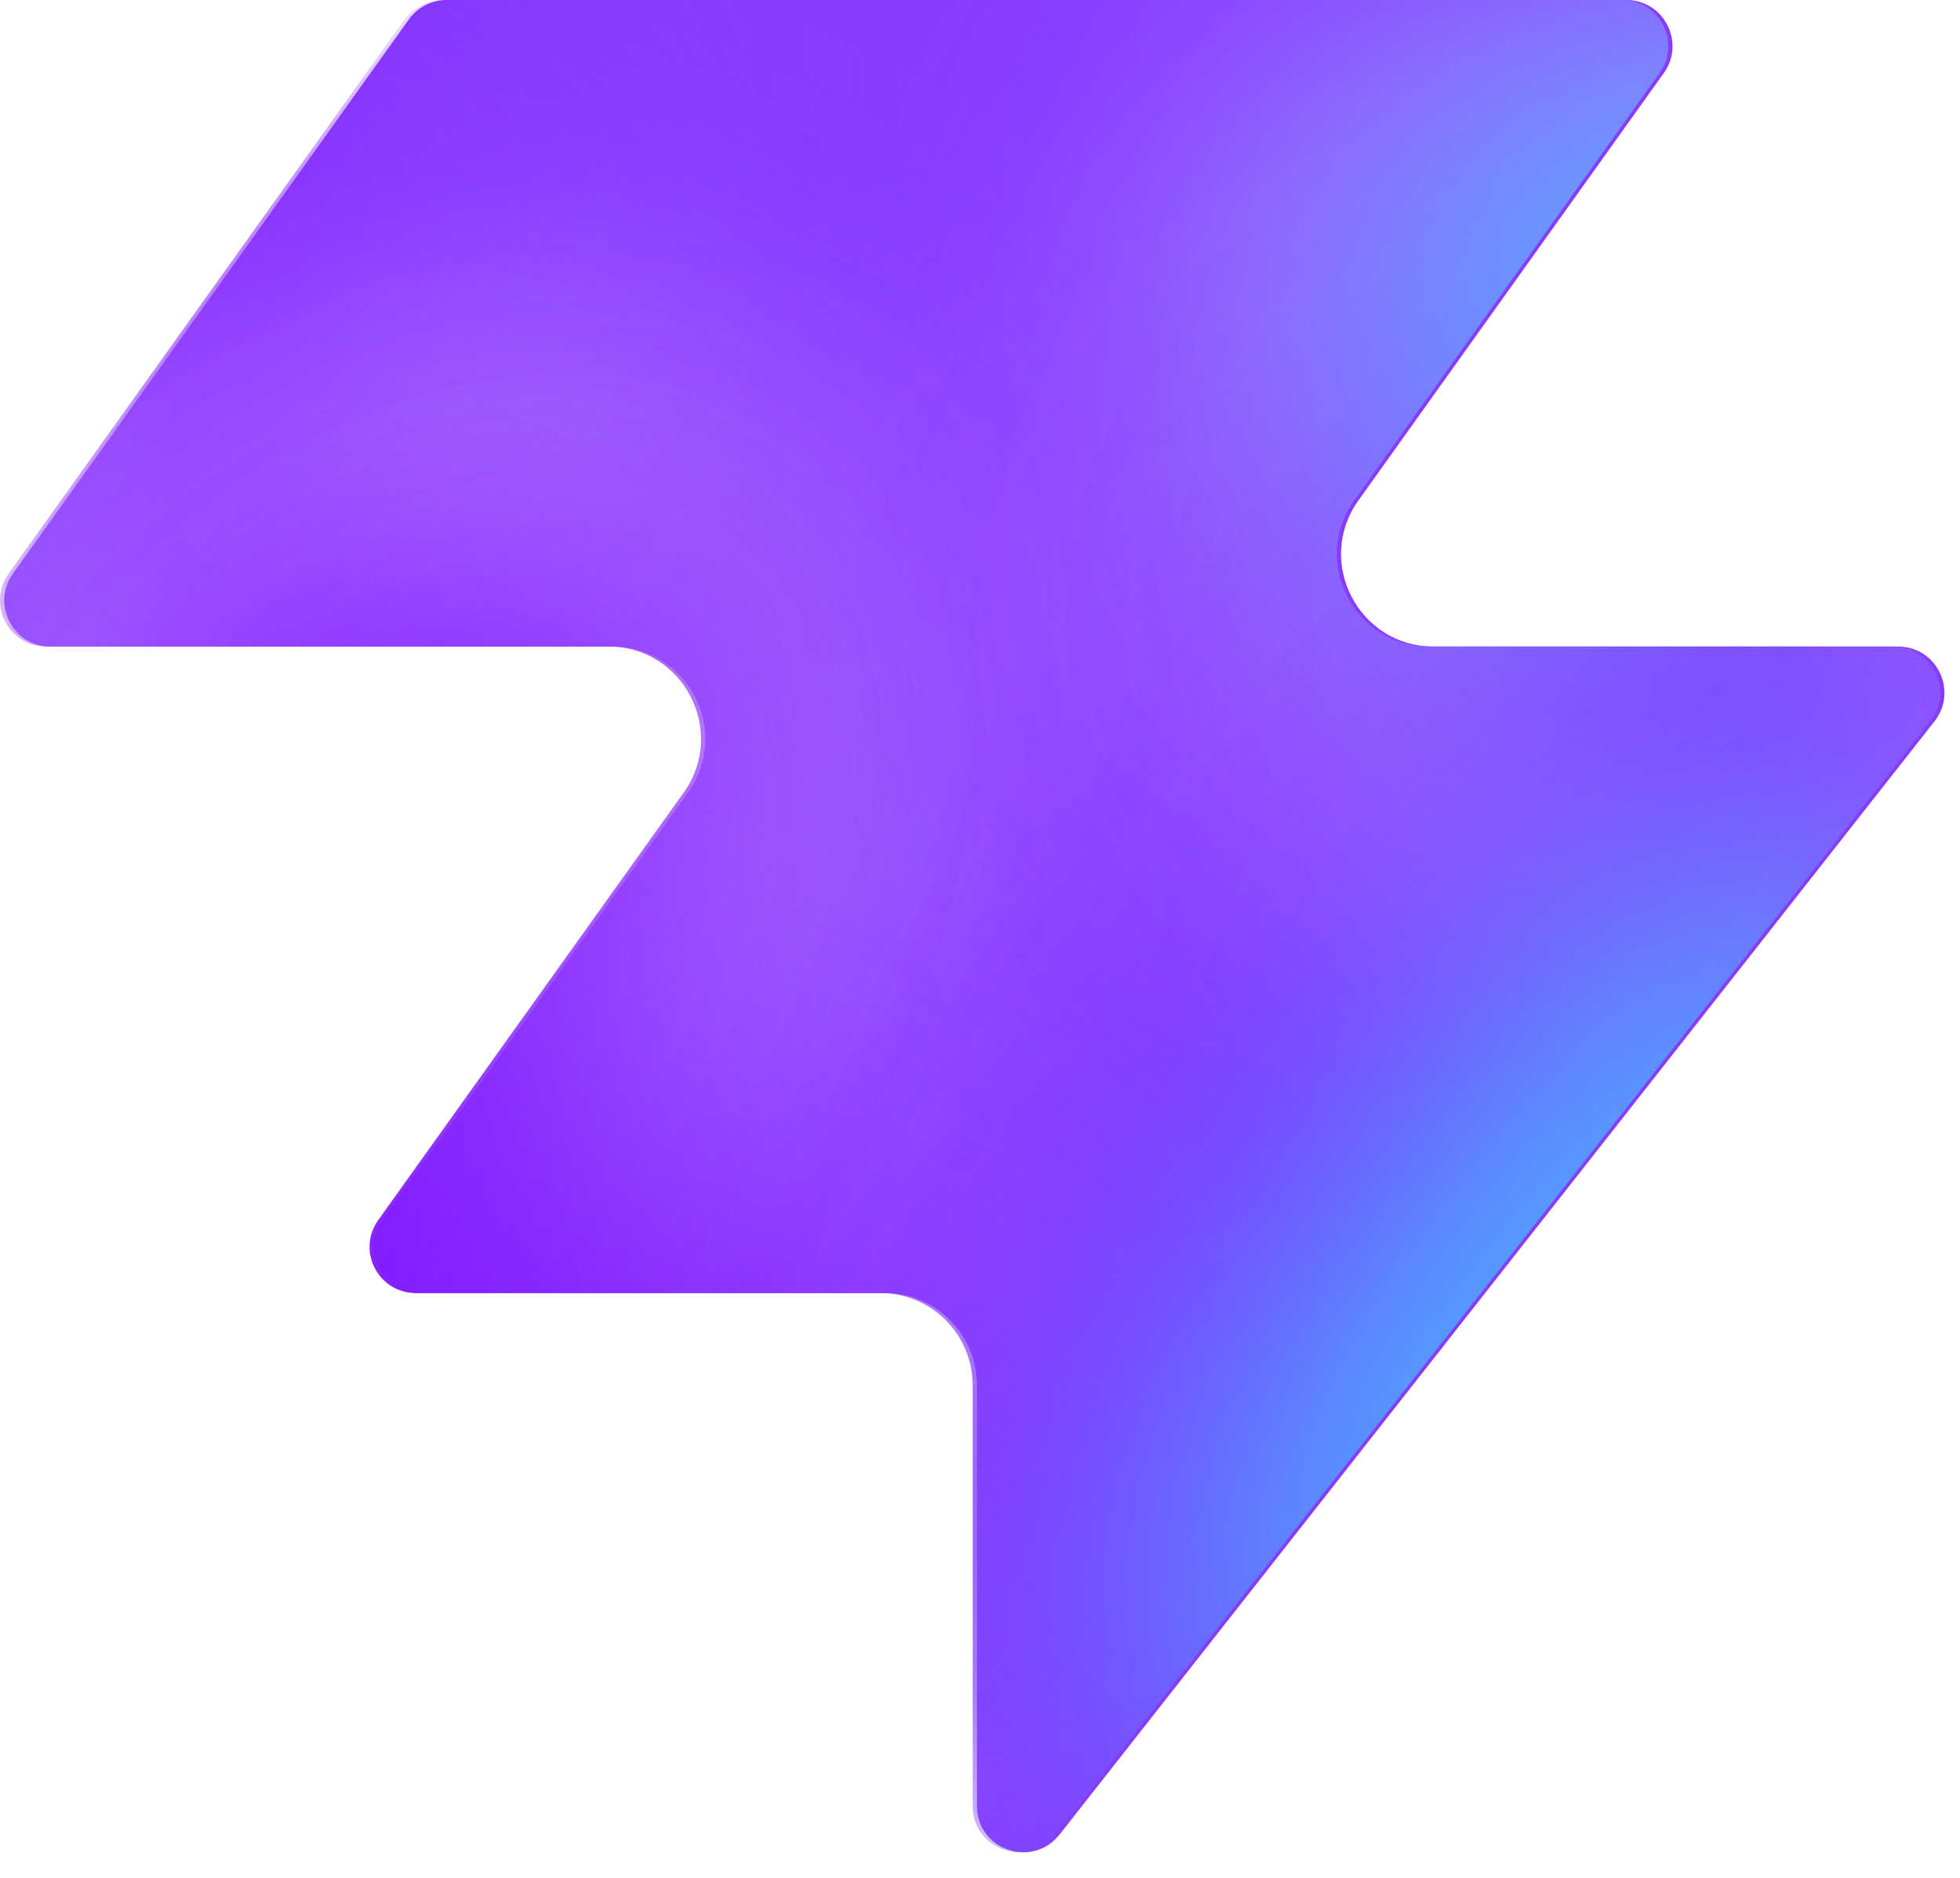
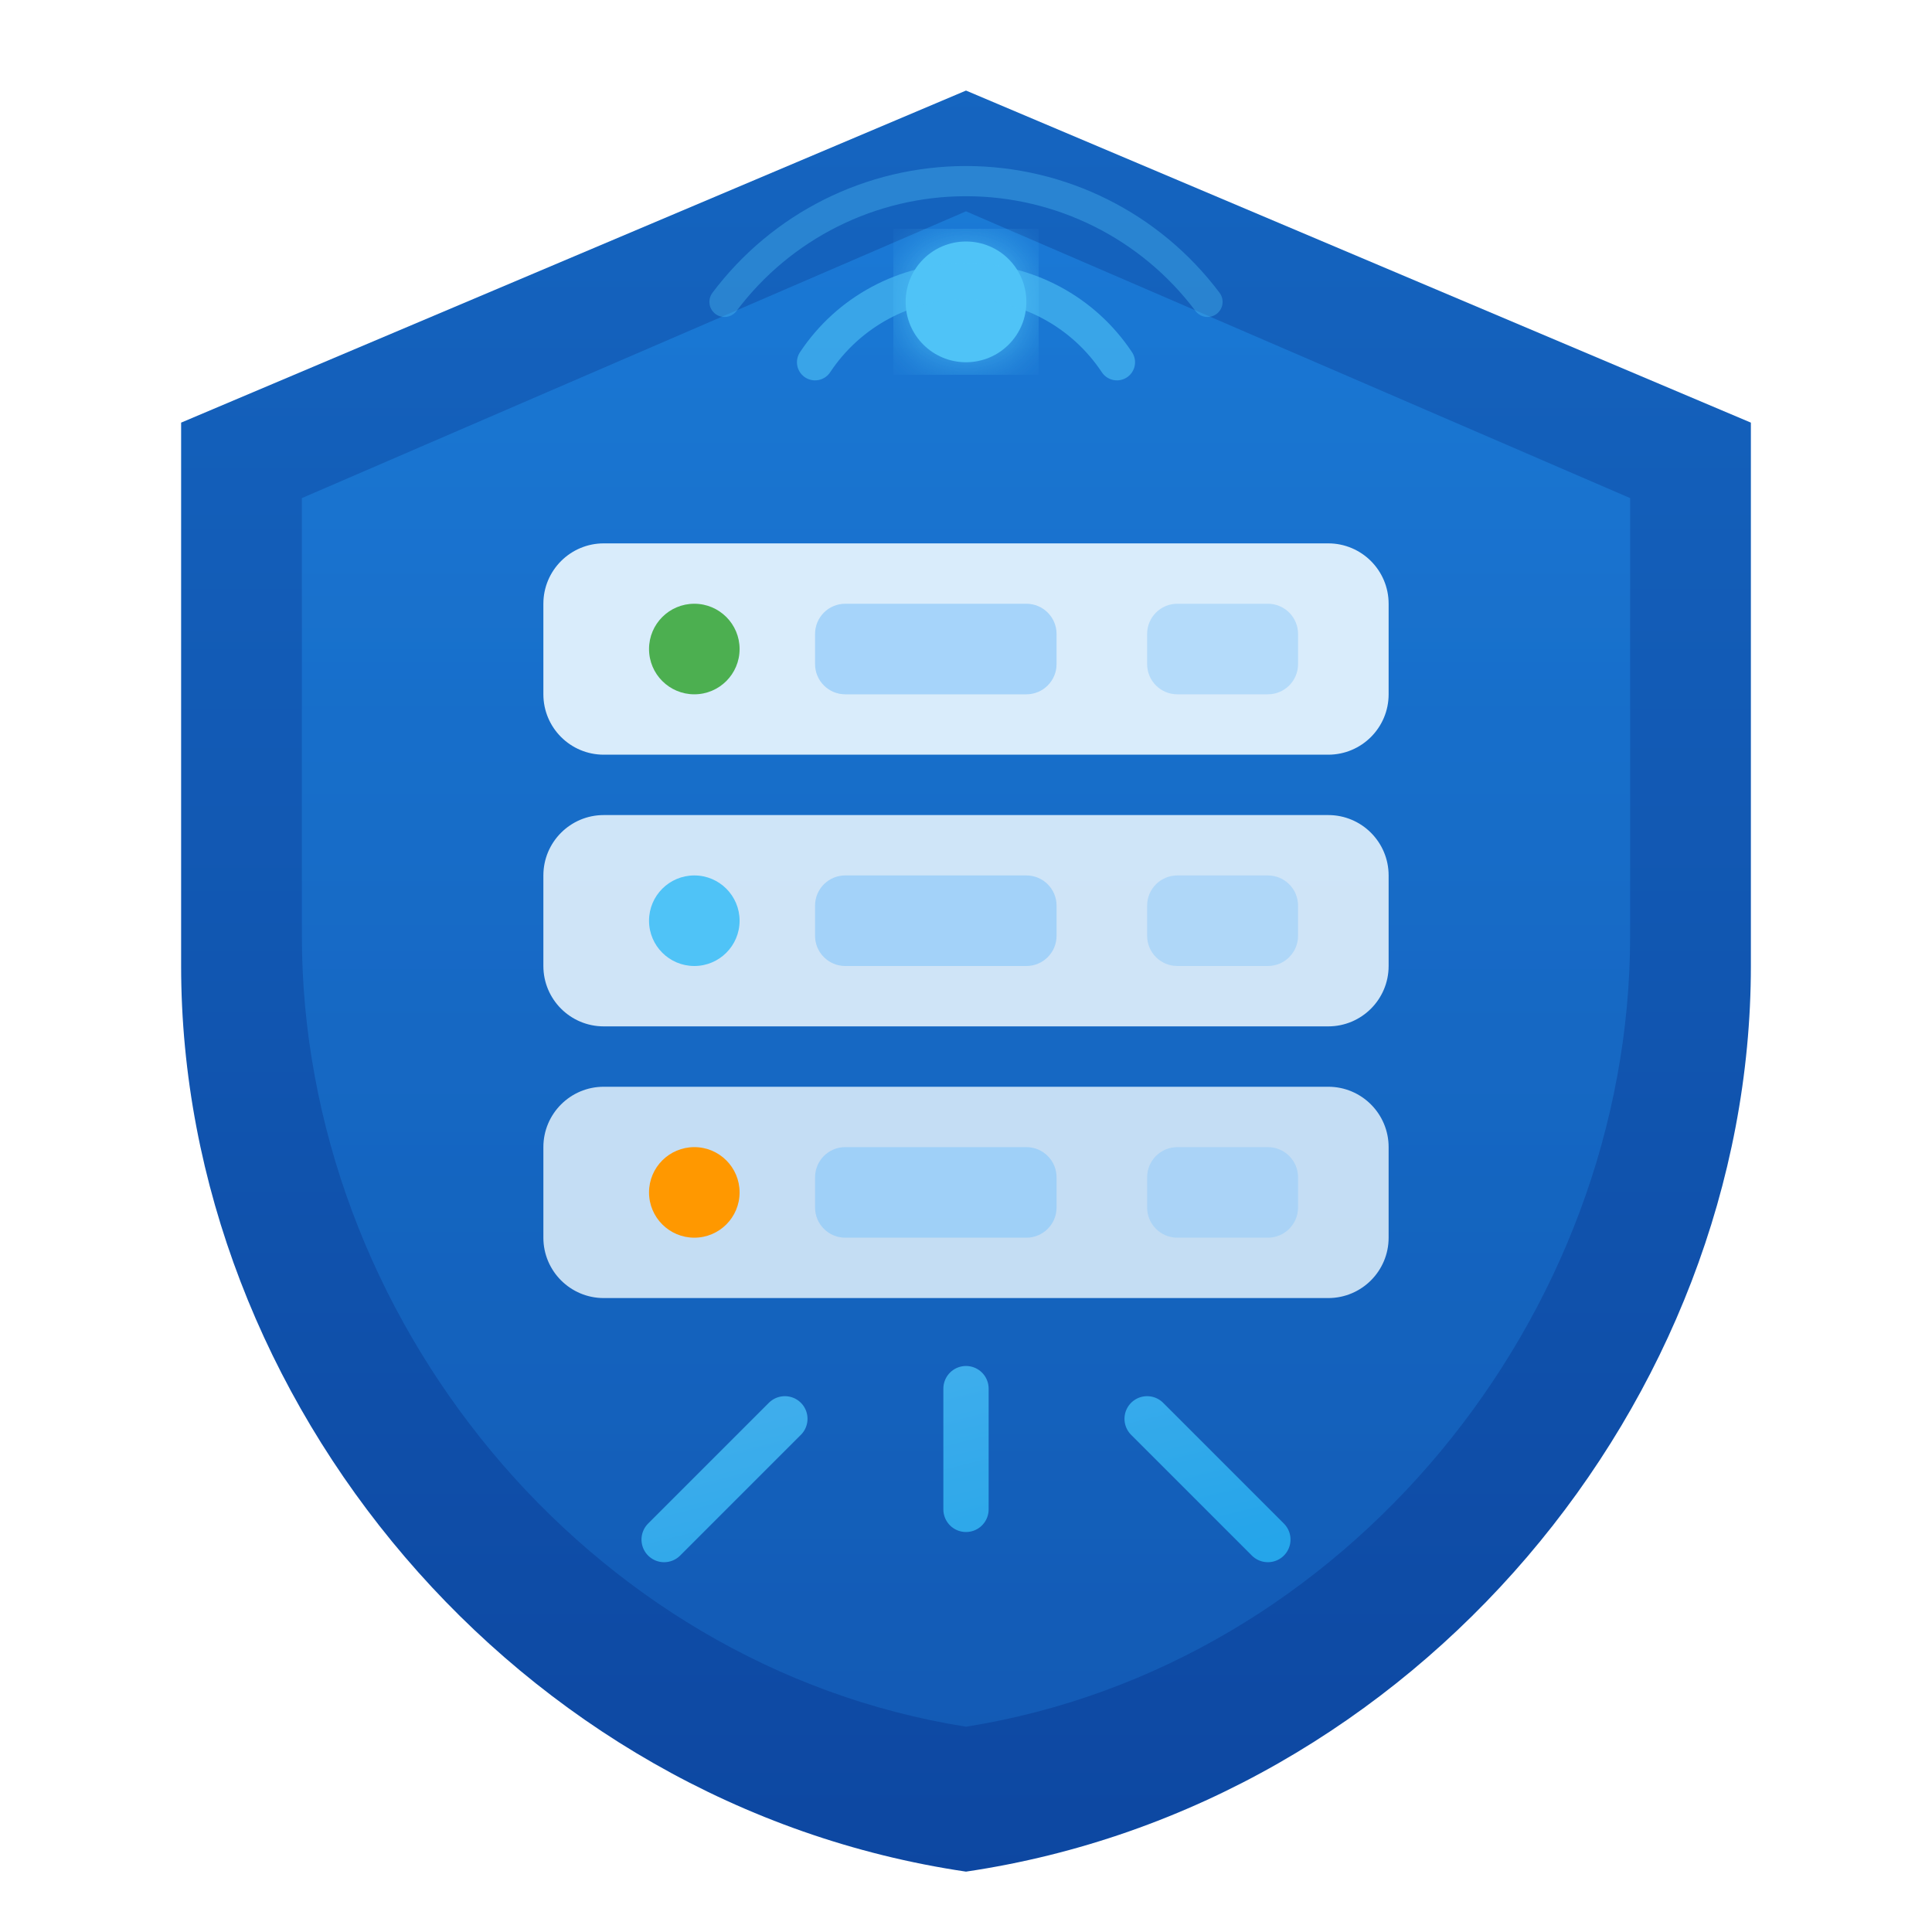
- <svg xmlns="http://www.w3.org/2000/svg" width="48" height="46" fill="none" viewBox="0 0 48 46">
-   <path fill="#863bff" d="M25.946 44.938c-.664.845-2.021.375-2.021-.698V33.937a2.26 2.26 0 0 0-2.262-2.262H10.287c-.92 0-1.456-1.04-.92-1.788l7.48-10.471c1.07-1.497 0-3.578-1.842-3.578H1.237c-.92 0-1.456-1.04-.92-1.788L10.013.474c.214-.297.556-.474.92-.474h28.894c.92 0 1.456 1.04.92 1.788l-7.48 10.471c-1.07 1.498 0 3.579 1.842 3.579h11.377c.943 0 1.473 1.088.89 1.83L25.947 44.94z" style="fill:#863bff;fill:color(display-p3 .525 .23 1);fill-opacity:1" />
-   <mask id="a" width="48" height="46" x="0" y="0" maskUnits="userSpaceOnUse" style="mask-type:alpha">
-     <path fill="#000" d="M25.842 44.938c-.664.844-2.021.375-2.021-.698V33.937a2.26 2.26 0 0 0-2.262-2.262H10.183c-.92 0-1.456-1.04-.92-1.788l7.48-10.471c1.07-1.498 0-3.579-1.842-3.579H1.133c-.92 0-1.456-1.04-.92-1.787L9.91.473c.214-.297.556-.474.92-.474h28.894c.92 0 1.456 1.04.92 1.788l-7.48 10.471c-1.07 1.498 0 3.578 1.842 3.578h11.377c.943 0 1.473 1.088.89 1.832L25.843 44.94z" style="fill:#000;fill-opacity:1" />
-   </mask>
-   <g mask="url(#a)">
-     <g filter="url(#b)">
-       <ellipse cx="5.508" cy="14.704" fill="#ede6ff" rx="5.508" ry="14.704" style="fill:#ede6ff;fill:color(display-p3 .927 .903 1);fill-opacity:1" transform="matrix(.00324 1 1 -.00324 -4.47 31.516)" />
-     </g>
-     <g filter="url(#c)">
-       <ellipse cx="10.399" cy="29.851" fill="#ede6ff" rx="10.399" ry="29.851" style="fill:#ede6ff;fill:color(display-p3 .927 .903 1);fill-opacity:1" transform="matrix(.00324 1 1 -.00324 -39.328 7.883)" />
-     </g>
-     <g filter="url(#d)">
-       <ellipse cx="5.508" cy="30.487" fill="#7e14ff" rx="5.508" ry="30.487" style="fill:#7e14ff;fill:color(display-p3 .492 .077 1);fill-opacity:1" transform="rotate(89.814 -25.913 -14.639)scale(1 -1)" />
-     </g>
-     <g filter="url(#e)">
-       <ellipse cx="5.508" cy="30.599" fill="#7e14ff" rx="5.508" ry="30.599" style="fill:#7e14ff;fill:color(display-p3 .492 .077 1);fill-opacity:1" transform="rotate(89.814 -32.644 -3.334)scale(1 -1)" />
-     </g>
-     <g filter="url(#f)">
-       <ellipse cx="5.508" cy="30.599" fill="#7e14ff" rx="5.508" ry="30.599" style="fill:#7e14ff;fill:color(display-p3 .492 .077 1);fill-opacity:1" transform="matrix(.00324 1 1 -.00324 -34.34 30.47)" />
-     </g>
-     <g filter="url(#g)">
-       <ellipse cx="14.072" cy="22.078" fill="#ede6ff" rx="14.072" ry="22.078" style="fill:#ede6ff;fill:color(display-p3 .927 .903 1);fill-opacity:1" transform="rotate(93.35 24.506 48.493)scale(-1 1)" />
-     </g>
-     <g filter="url(#h)">
-       <ellipse cx="3.47" cy="21.501" fill="#7e14ff" rx="3.47" ry="21.501" style="fill:#7e14ff;fill:color(display-p3 .492 .077 1);fill-opacity:1" transform="rotate(89.009 28.708 47.59)scale(-1 1)" />
-     </g>
-     <g filter="url(#i)">
-       <ellipse cx="3.47" cy="21.501" fill="#7e14ff" rx="3.47" ry="21.501" style="fill:#7e14ff;fill:color(display-p3 .492 .077 1);fill-opacity:1" transform="rotate(89.009 28.708 47.59)scale(-1 1)" />
-     </g>
-     <g filter="url(#j)">
-       <ellipse cx=".387" cy="8.972" fill="#7e14ff" rx="4.407" ry="29.108" style="fill:#7e14ff;fill:color(display-p3 .492 .077 1);fill-opacity:1" transform="rotate(39.51 .387 8.972)" />
-     </g>
-     <g filter="url(#k)">
-       <ellipse cx="47.523" cy="-6.092" fill="#7e14ff" rx="4.407" ry="29.108" style="fill:#7e14ff;fill:color(display-p3 .492 .077 1);fill-opacity:1" transform="rotate(37.892 47.523 -6.092)" />
-     </g>
-     <g filter="url(#l)">
-       <ellipse cx="41.412" cy="6.333" fill="#47bfff" rx="5.971" ry="9.665" style="fill:#47bfff;fill:color(display-p3 .28 .748 1);fill-opacity:1" transform="rotate(37.892 41.412 6.333)" />
-     </g>
-     <g filter="url(#m)">
-       <ellipse cx="-1.879" cy="38.332" fill="#7e14ff" rx="4.407" ry="29.108" style="fill:#7e14ff;fill:color(display-p3 .492 .077 1);fill-opacity:1" transform="rotate(37.892 -1.88 38.332)" />
-     </g>
-     <g filter="url(#n)">
-       <ellipse cx="-1.879" cy="38.332" fill="#7e14ff" rx="4.407" ry="29.108" style="fill:#7e14ff;fill:color(display-p3 .492 .077 1);fill-opacity:1" transform="rotate(37.892 -1.88 38.332)" />
-     </g>
-     <g filter="url(#o)">
-       <ellipse cx="35.651" cy="29.907" fill="#7e14ff" rx="4.407" ry="29.108" style="fill:#7e14ff;fill:color(display-p3 .492 .077 1);fill-opacity:1" transform="rotate(37.892 35.651 29.907)" />
-     </g>
-     <g filter="url(#p)">
-       <ellipse cx="38.418" cy="32.4" fill="#47bfff" rx="5.971" ry="15.297" style="fill:#47bfff;fill:color(display-p3 .28 .748 1);fill-opacity:1" transform="rotate(37.892 38.418 32.4)" />
-     </g>
-   </g>
+ <svg xmlns="http://www.w3.org/2000/svg" viewBox="0 0 64 64" fill="none">
  <defs>
-     <filter id="b" width="60.045" height="41.654" x="-19.77" y="16.149" color-interpolation-filters="sRGB" filterUnits="userSpaceOnUse">
-       <feFlood flood-opacity="0" result="BackgroundImageFix" />
-       <feBlend in="SourceGraphic" in2="BackgroundImageFix" result="shape" />
-       <feGaussianBlur result="effect1_foregroundBlur_2002_17158" stdDeviation="7.659" />
-     </filter>
-     <filter id="c" width="90.34" height="51.437" x="-54.613" y="-7.533" color-interpolation-filters="sRGB" filterUnits="userSpaceOnUse">
-       <feFlood flood-opacity="0" result="BackgroundImageFix" />
-       <feBlend in="SourceGraphic" in2="BackgroundImageFix" result="shape" />
-       <feGaussianBlur result="effect1_foregroundBlur_2002_17158" stdDeviation="7.659" />
-     </filter>
-     <filter id="d" width="79.355" height="29.4" x="-49.64" y="2.03" color-interpolation-filters="sRGB" filterUnits="userSpaceOnUse">
-       <feFlood flood-opacity="0" result="BackgroundImageFix" />
-       <feBlend in="SourceGraphic" in2="BackgroundImageFix" result="shape" />
-       <feGaussianBlur result="effect1_foregroundBlur_2002_17158" stdDeviation="4.596" />
-     </filter>
-     <filter id="e" width="79.579" height="29.4" x="-45.045" y="20.029" color-interpolation-filters="sRGB" filterUnits="userSpaceOnUse">
-       <feFlood flood-opacity="0" result="BackgroundImageFix" />
-       <feBlend in="SourceGraphic" in2="BackgroundImageFix" result="shape" />
-       <feGaussianBlur result="effect1_foregroundBlur_2002_17158" stdDeviation="4.596" />
-     </filter>
-     <filter id="f" width="79.579" height="29.4" x="-43.513" y="21.178" color-interpolation-filters="sRGB" filterUnits="userSpaceOnUse">
-       <feFlood flood-opacity="0" result="BackgroundImageFix" />
-       <feBlend in="SourceGraphic" in2="BackgroundImageFix" result="shape" />
-       <feGaussianBlur result="effect1_foregroundBlur_2002_17158" stdDeviation="4.596" />
-     </filter>
-     <filter id="g" width="74.749" height="58.852" x="15.756" y="-17.901" color-interpolation-filters="sRGB" filterUnits="userSpaceOnUse">
-       <feFlood flood-opacity="0" result="BackgroundImageFix" />
-       <feBlend in="SourceGraphic" in2="BackgroundImageFix" result="shape" />
-       <feGaussianBlur result="effect1_foregroundBlur_2002_17158" stdDeviation="7.659" />
-     </filter>
-     <filter id="h" width="61.377" height="25.362" x="23.548" y="2.284" color-interpolation-filters="sRGB" filterUnits="userSpaceOnUse">
-       <feFlood flood-opacity="0" result="BackgroundImageFix" />
-       <feBlend in="SourceGraphic" in2="BackgroundImageFix" result="shape" />
-       <feGaussianBlur result="effect1_foregroundBlur_2002_17158" stdDeviation="4.596" />
-     </filter>
-     <filter id="i" width="61.377" height="25.362" x="23.548" y="2.284" color-interpolation-filters="sRGB" filterUnits="userSpaceOnUse">
-       <feFlood flood-opacity="0" result="BackgroundImageFix" />
-       <feBlend in="SourceGraphic" in2="BackgroundImageFix" result="shape" />
-       <feGaussianBlur result="effect1_foregroundBlur_2002_17158" stdDeviation="4.596" />
-     </filter>
-     <filter id="j" width="56.045" height="63.649" x="-27.636" y="-22.853" color-interpolation-filters="sRGB" filterUnits="userSpaceOnUse">
-       <feFlood flood-opacity="0" result="BackgroundImageFix" />
-       <feBlend in="SourceGraphic" in2="BackgroundImageFix" result="shape" />
-       <feGaussianBlur result="effect1_foregroundBlur_2002_17158" stdDeviation="4.596" />
-     </filter>
-     <filter id="k" width="54.814" height="64.646" x="20.116" y="-38.415" color-interpolation-filters="sRGB" filterUnits="userSpaceOnUse">
-       <feFlood flood-opacity="0" result="BackgroundImageFix" />
-       <feBlend in="SourceGraphic" in2="BackgroundImageFix" result="shape" />
-       <feGaussianBlur result="effect1_foregroundBlur_2002_17158" stdDeviation="4.596" />
-     </filter>
-     <filter id="l" width="33.541" height="35.313" x="24.641" y="-11.323" color-interpolation-filters="sRGB" filterUnits="userSpaceOnUse">
-       <feFlood flood-opacity="0" result="BackgroundImageFix" />
-       <feBlend in="SourceGraphic" in2="BackgroundImageFix" result="shape" />
-       <feGaussianBlur result="effect1_foregroundBlur_2002_17158" stdDeviation="4.596" />
-     </filter>
-     <filter id="m" width="54.814" height="64.646" x="-29.286" y="6.009" color-interpolation-filters="sRGB" filterUnits="userSpaceOnUse">
-       <feFlood flood-opacity="0" result="BackgroundImageFix" />
-       <feBlend in="SourceGraphic" in2="BackgroundImageFix" result="shape" />
-       <feGaussianBlur result="effect1_foregroundBlur_2002_17158" stdDeviation="4.596" />
-     </filter>
-     <filter id="n" width="54.814" height="64.646" x="-29.286" y="6.009" color-interpolation-filters="sRGB" filterUnits="userSpaceOnUse">
-       <feFlood flood-opacity="0" result="BackgroundImageFix" />
-       <feBlend in="SourceGraphic" in2="BackgroundImageFix" result="shape" />
-       <feGaussianBlur result="effect1_foregroundBlur_2002_17158" stdDeviation="4.596" />
-     </filter>
-     <filter id="o" width="54.814" height="64.646" x="8.244" y="-2.416" color-interpolation-filters="sRGB" filterUnits="userSpaceOnUse">
-       <feFlood flood-opacity="0" result="BackgroundImageFix" />
-       <feBlend in="SourceGraphic" in2="BackgroundImageFix" result="shape" />
-       <feGaussianBlur result="effect1_foregroundBlur_2002_17158" stdDeviation="4.596" />
-     </filter>
-     <filter id="p" width="39.409" height="43.623" x="18.713" y="10.588" color-interpolation-filters="sRGB" filterUnits="userSpaceOnUse">
-       <feFlood flood-opacity="0" result="BackgroundImageFix" />
-       <feBlend in="SourceGraphic" in2="BackgroundImageFix" result="shape" />
-       <feGaussianBlur result="effect1_foregroundBlur_2002_17158" stdDeviation="4.596" />
+     <linearGradient id="shieldGrad" x1="0" y1="0" x2="0" y2="1">
+       <stop offset="0%" stop-color="#1565C0" />
+       <stop offset="100%" stop-color="#0D47A1" />
+     </linearGradient>
+     <linearGradient id="innerGrad" x1="0" y1="0" x2="0" y2="1">
+       <stop offset="0%" stop-color="#1E88E5" />
+       <stop offset="100%" stop-color="#1565C0" />
+     </linearGradient>
+     <linearGradient id="accentGrad" x1="0" y1="0" x2="1" y2="1">
+       <stop offset="0%" stop-color="#4FC3F7" />
+       <stop offset="100%" stop-color="#29B6F6" />
+     </linearGradient>
+     <filter id="glow">
+       <feGaussianBlur stdDeviation="1" result="blur" />
+       <feComposite in="SourceGraphic" in2="blur" operator="over" />
    </filter>
  </defs>
+   <path d="M32 3L6 14v18c0 14.4 11.1 27.8 26 30 14.9-2.2 26-15.6 26-30V14L32 3z" fill="url(#shieldGrad)" />
+   <path d="M32 7L10 16.5v14.5c0 12.6 9.4 24.2 22 26.2 12.6-2 22-13.6 22-26.2V16.5L32 7z" fill="url(#innerGrad)" opacity="0.6" />
+   <rect x="18" y="18" width="28" height="7" rx="2" fill="#E3F2FD" opacity="0.95" />
+   <circle cx="23" cy="21.5" r="1.5" fill="#4CAF50" />
+   <rect x="27" y="20" width="8" height="3" rx="1" fill="#90CAF9" opacity="0.7" />
+   <rect x="38" y="20" width="5" height="3" rx="1" fill="#90CAF9" opacity="0.5" />
+   <rect x="18" y="27" width="28" height="7" rx="2" fill="#E3F2FD" opacity="0.9" />
+   <circle cx="23" cy="30.5" r="1.5" fill="#4FC3F7" />
+   <rect x="27" y="29" width="8" height="3" rx="1" fill="#90CAF9" opacity="0.7" />
+   <rect x="38" y="29" width="5" height="3" rx="1" fill="#90CAF9" opacity="0.5" />
+   <rect x="18" y="36" width="28" height="7" rx="2" fill="#E3F2FD" opacity="0.85" />
+   <circle cx="23" cy="39.5" r="1.5" fill="#FF9800" />
+   <rect x="27" y="38" width="8" height="3" rx="1" fill="#90CAF9" opacity="0.7" />
+   <rect x="38" y="38" width="5" height="3" rx="1" fill="#90CAF9" opacity="0.5" />
+   <path d="M32 46v4M26 47l-4 4M38 47l4 4" stroke="url(#accentGrad)" stroke-width="1.5" stroke-linecap="round" opacity="0.8" />
+   <path d="M32 10v5" stroke="#4FC3F7" stroke-width="2" stroke-linecap="round" filter="url(#glow)" />
+   <circle cx="32" cy="10" r="2" fill="#4FC3F7" filter="url(#glow)" />
+   <path d="M27 12a6 6 0 0 1 10 0" stroke="#4FC3F7" stroke-width="1.2" stroke-linecap="round" fill="none" opacity="0.6" />
+   <path d="M24 10a10 10 0 0 1 16 0" stroke="#4FC3F7" stroke-width="1" stroke-linecap="round" fill="none" opacity="0.35" />
</svg>
